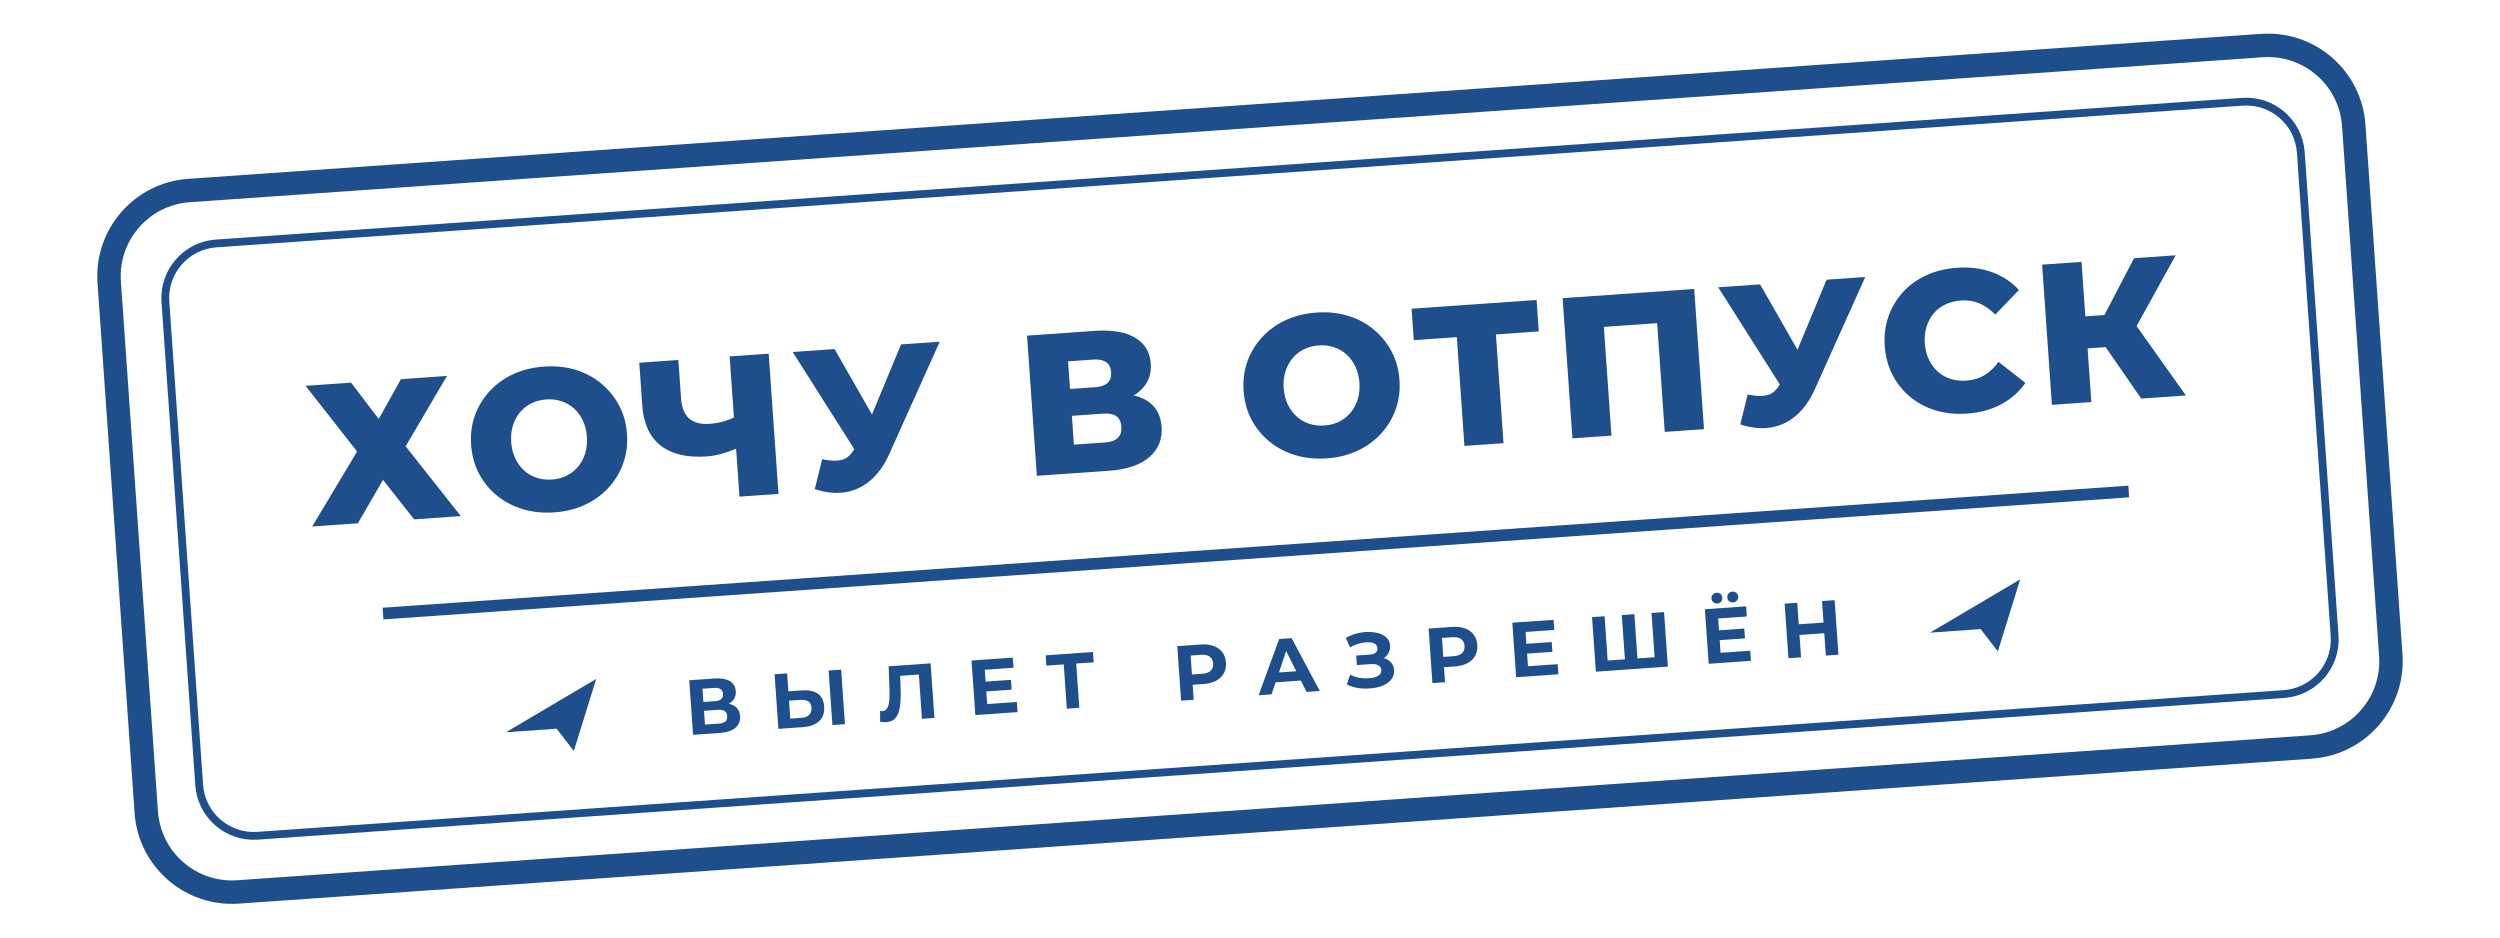
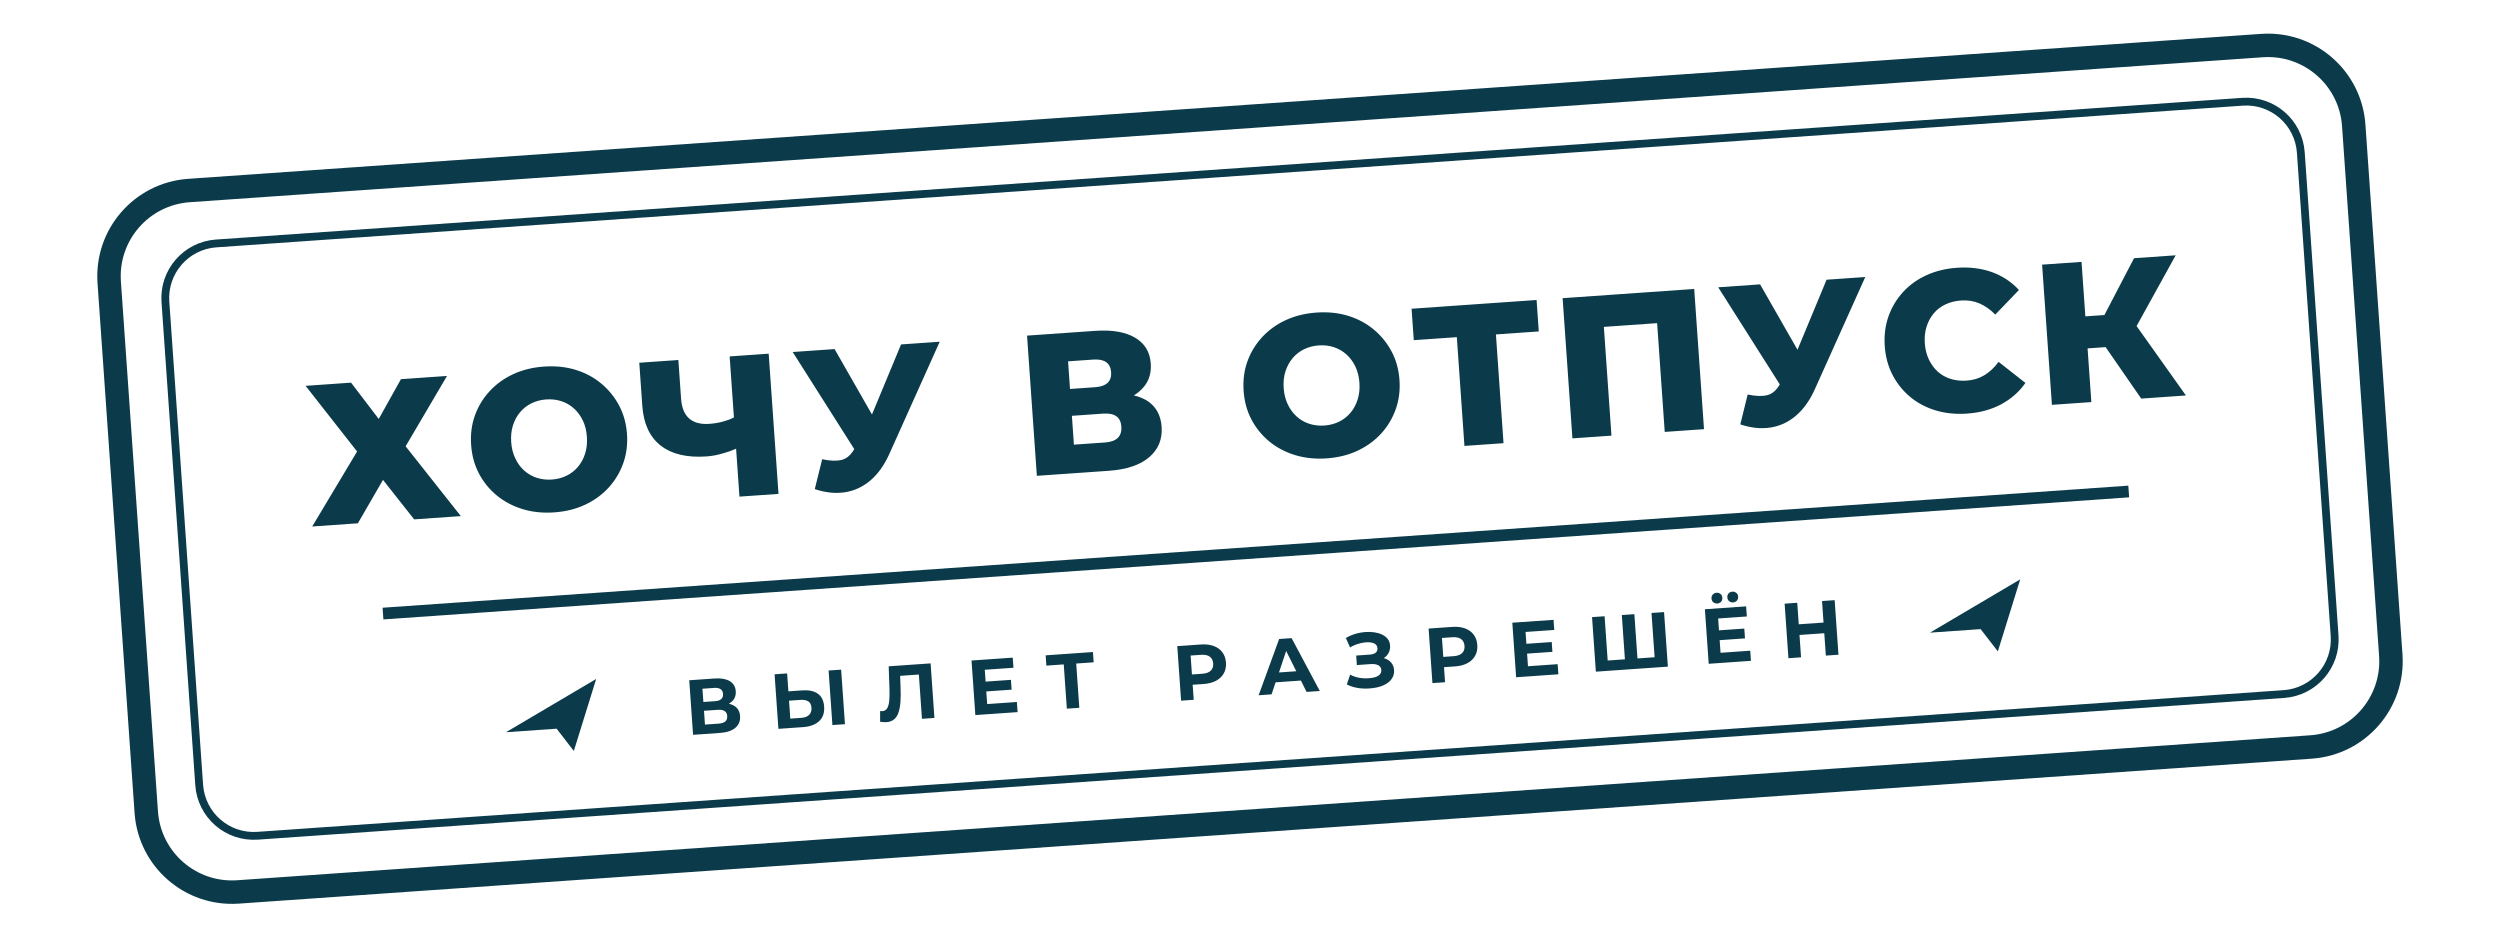
<svg xmlns="http://www.w3.org/2000/svg" viewBox="0 0 640 240" width="640" height="240" role="img" aria-label="Хочу в отпуск — штамп «вылет разрешён»">
-   <g transform="rotate(-4 320 120)" fill="#1f4e8c">
-     <rect x="32" y="30" width="576" height="180" rx="22" fill="none" stroke="#1f4e8c" stroke-width="6" />
-     <rect x="46" y="44" width="548" height="152" rx="14" fill="none" stroke="#1f4e8c" stroke-width="2" />
+   <g transform="rotate(-4 320 120)" fill="#0b3b4a">
+     <rect x="32" y="30" width="576" height="180" rx="22" fill="none" stroke="#0b3b4a" stroke-width="6" />
+     <rect x="46" y="44" width="548" height="152" rx="14" fill="none" stroke="#0b3b4a" stroke-width="2" />
    <path d="M91.2 118L79.48 118L92.28 99.65L80.3 81.96L91.97 81.96L98.39 91.73L104.77 81.96L116.59 81.96L104.77 99.19L117.62 118L105.64 118L98.39 107.36L91.2 118M141.52 118.72L141.52 118.72Q137.2 118.72 133.55 117.33Q129.9 115.94 127.2 113.4Q124.5 110.85 123.01 107.46Q121.52 104.07 121.52 100.01L121.52 100.01Q121.52 95.95 123.01 92.55Q124.5 89.16 127.2 86.62Q129.9 84.07 133.55 82.68Q137.2 81.3 141.52 81.3L141.52 81.3Q145.89 81.3 149.51 82.68Q153.14 84.07 155.81 86.62Q158.48 89.16 160 92.55Q161.52 95.95 161.52 100.01L161.52 100.01Q161.52 104.07 160 107.49Q158.48 110.91 155.81 113.42Q153.14 115.94 149.51 117.33Q145.89 118.72 141.52 118.72M141.52 110.29L141.52 110.29Q143.57 110.29 145.35 109.57Q147.12 108.85 148.43 107.49Q149.74 106.13 150.49 104.22Q151.23 102.32 151.23 100.01L151.23 100.01Q151.23 97.64 150.49 95.77Q149.74 93.89 148.43 92.53Q147.12 91.17 145.35 90.45Q143.57 89.73 141.52 89.73L141.52 89.73Q139.46 89.73 137.69 90.45Q135.92 91.17 134.6 92.53Q133.29 93.89 132.55 95.77Q131.8 97.64 131.8 100.01L131.8 100.01Q131.8 102.32 132.55 104.22Q133.29 106.13 134.6 107.49Q135.92 108.85 137.69 109.57Q139.46 110.29 141.52 110.29M181.46 107.15L181.46 107.15Q173.9 107.15 169.92 103.56Q165.93 99.96 165.93 93.07L165.93 93.07L165.93 82.02L175.96 82.02L175.96 91.94Q175.96 95.43 177.68 97.16Q179.4 98.88 182.74 98.88L182.74 98.88Q184.9 98.88 186.85 98.41L186.85 98.41Q188.04 98.16 189.12 97.69L189.12 97.69L189.12 82.02L199.14 82.02L199.14 118L189.12 118L189.12 105.71Q187.37 106.33 185.77 106.64L185.77 106.64Q183.51 107.15 181.46 107.15M208.49 117.43L208.49 117.43L210.91 109.93Q213.94 110.8 215.89 110.44L215.89 110.44Q217.79 110.13 219.29 107.92L219.29 107.92L205.3 82.02L216.05 82.02L224.43 99.39L233.11 82.02L243.03 82.02L228.13 109.83Q225.92 113.94 222.86 116.2Q219.8 118.46 216.15 118.77Q212.5 119.08 208.49 117.43M283.89 118L265.44 118L265.44 82.02L282.92 82.02Q289.39 82.02 292.97 84.46Q296.54 86.9 296.54 91.37L296.54 91.37Q296.54 95.74 293.2 98.21L293.2 98.21Q292.48 98.77 291.65 99.19L291.65 99.19Q293.4 99.75 294.79 100.68L294.79 100.68Q298.18 103.09 298.18 107.72L298.18 107.72Q298.18 112.45 294.51 115.22Q290.83 118 283.89 118L283.89 118M275.46 103.3L275.46 110.7L283.48 110.7Q285.69 110.7 286.8 109.75Q287.9 108.8 287.9 106.95Q287.9 105.1 286.8 104.2Q285.69 103.3 283.48 103.3L283.48 103.3L275.46 103.3M275.46 89.32L275.46 96.41L281.94 96.41Q284.1 96.41 285.18 95.51Q286.26 94.61 286.26 92.86Q286.26 91.11 285.18 90.22Q284.1 89.32 281.94 89.32L281.94 89.32L275.46 89.32M339.76 118.72L339.76 118.72Q335.44 118.72 331.79 117.33Q328.14 115.94 325.44 113.4Q322.75 110.85 321.25 107.46Q319.76 104.07 319.76 100.01L319.76 100.01Q319.76 95.95 321.25 92.55Q322.75 89.16 325.44 86.62Q328.14 84.07 331.79 82.68Q335.44 81.3 339.76 81.3L339.76 81.3Q344.13 81.3 347.75 82.68Q351.38 84.07 354.05 86.62Q356.72 89.16 358.24 92.55Q359.76 95.95 359.76 100.01L359.76 100.01Q359.76 104.07 358.24 107.49Q356.72 110.91 354.05 113.42Q351.38 115.94 347.75 117.33Q344.13 118.72 339.76 118.72M339.76 110.29L339.76 110.29Q341.82 110.29 343.59 109.57Q345.36 108.85 346.67 107.49Q347.99 106.13 348.73 104.22Q349.48 102.32 349.48 100.01L349.48 100.01Q349.48 97.64 348.73 95.77Q347.99 93.89 346.67 92.53Q345.36 91.17 343.59 90.45Q341.82 89.73 339.76 89.73L339.76 89.73Q337.7 89.73 335.93 90.45Q334.16 91.17 332.85 92.53Q331.54 93.89 330.79 95.77Q330.04 97.64 330.04 100.01L330.04 100.01Q330.04 102.32 330.79 104.22Q331.54 106.13 332.85 107.49Q334.16 108.85 335.93 109.57Q337.7 110.29 339.76 110.29M385.2 118L375.17 118L375.17 90.09L364.12 90.09L364.12 82.02L396.2 82.02L396.2 90.09L385.2 90.09L385.2 118M412.9 118L402.88 118L402.88 82.02L436.65 82.02L436.65 118L426.57 118L426.57 90.09L412.9 90.09L412.9 118M446 117.43L446 117.43L448.42 109.93Q451.45 110.8 453.4 110.44L453.4 110.44Q455.31 110.13 456.8 107.92L456.8 107.92L442.81 82.02L453.56 82.02L461.94 99.39L470.62 82.02L480.55 82.02L465.64 109.83Q463.43 113.94 460.37 116.2Q457.31 118.46 453.66 118.77Q450.01 119.08 446 117.43M504.08 118.72L504.08 118.72Q499.82 118.72 496.19 117.36Q492.57 116 489.92 113.48Q487.27 110.96 485.78 107.54Q484.29 104.12 484.29 100.01L484.29 100.01Q484.29 95.9 485.78 92.48Q487.27 89.06 489.92 86.54Q492.57 84.02 496.19 82.66Q499.82 81.3 504.08 81.3L504.08 81.3Q509.07 81.3 513 83.04Q516.94 84.79 519.56 88.08L519.56 88.08L513.08 93.94Q511.33 91.89 509.25 90.81Q507.17 89.73 504.6 89.73L504.6 89.73Q502.39 89.73 500.54 90.45Q498.69 91.17 497.38 92.53Q496.07 93.89 495.32 95.79Q494.57 97.69 494.57 100.01L494.57 100.01Q494.57 102.32 495.32 104.22Q496.07 106.13 497.38 107.49Q498.69 108.85 500.54 109.57Q502.39 110.29 504.6 110.29L504.6 110.29Q507.17 110.29 509.25 109.21Q511.33 108.13 513.08 106.07L513.08 106.07L519.56 111.93Q516.94 115.17 513 116.95Q509.07 118.72 504.08 118.72M560.32 118L548.85 118L540.68 104.22L536.05 104.22L536.05 118L525.93 118L525.93 82.02L536.05 82.02L536.05 96L540.94 96L549.52 82.02L560.21 82.02L548.96 99.39L560.32 118" />
    <rect x="96" y="140" width="448" height="3" />
    <path d="M179.92 178L173.02 178L173.02 164L179.54 164Q181.98 164 183.34 164.94Q184.7 165.88 184.7 167.62L184.7 167.62Q184.7 169.34 183.42 170.28L183.42 170.28Q183.1 170.52 182.74 170.7L182.74 170.7Q183.5 170.94 184.06 171.34L184.06 171.34Q185.36 172.28 185.36 174.06L185.36 174.06Q185.36 175.9 183.97 176.95Q182.58 178 179.92 178L179.92 178M176.24 172.06L176.24 175.6L179.8 175.6Q180.92 175.6 181.5 175.16Q182.08 174.72 182.08 173.8L182.08 173.8Q182.08 172.92 181.5 172.49Q180.92 172.06 179.8 172.06L179.8 172.06L176.24 172.06M176.24 166.4L176.24 169.8L179.26 169.8Q180.32 169.8 180.86 169.37Q181.4 168.94 181.4 168.1Q181.4 167.26 180.86 166.83Q180.32 166.4 179.26 166.4L179.26 166.4L176.24 166.4M201.24 178L194.92 178L194.92 164L198.14 164L198.14 168.6L201.7 168.6Q204.24 168.6 205.62 169.73Q207 170.86 207 173.12L207 173.12Q207 175.52 205.47 176.76Q203.94 178 201.24 178L201.24 178M198.14 171L198.14 175.6L201.06 175.6Q202.3 175.6 203.02 174.98Q203.74 174.36 203.74 173.18L203.74 173.18Q203.74 172.02 203.03 171.51Q202.32 171 201.06 171L201.06 171L198.14 171M212 178L208.78 178L208.78 164L212 164L212 178M222.62 178.22L222.62 178.22Q222.26 178.22 221.87 178.16Q221.48 178.1 221.02 178L221.02 178L221.22 175.26Q221.5 175.34 221.8 175.34L221.8 175.34Q222.62 175.34 223.08 174.67Q223.54 174 223.74 172.74Q223.94 171.48 224 169.68L224 169.68L224.2 164L234.96 164L234.96 178L231.76 178L231.76 166.64L226.96 166.64L226.86 169.56Q226.8 171.62 226.58 173.22Q226.36 174.82 225.9 175.94Q225.44 177.06 224.64 177.64Q223.84 178.22 222.62 178.22M256.3 178L245.46 178L245.46 164L256.04 164L256.04 166.6L248.68 166.6L248.68 169.64L255.18 169.64L255.18 172.16L248.68 172.16L248.68 175.4L256.3 175.4L256.3 178M272.14 178L268.94 178L268.94 166.64L264.48 166.64L264.48 164L276.62 164L276.62 166.64L272.14 166.64L272.14 178M301.5 178L298.26 178L298.26 164L304.32 164Q306.2 164 307.56 164.61Q308.92 165.22 309.66 166.36Q310.4 167.5 310.4 169.08L310.4 169.08Q310.4 170.64 309.66 171.78Q308.92 172.92 307.56 173.53Q306.2 174.14 304.32 174.14L304.32 174.14L301.5 174.14L301.5 178M301.5 166.64L301.5 171.5L304.14 171.5Q305.64 171.5 306.38 170.86Q307.12 170.22 307.12 169.08L307.12 169.08Q307.12 167.92 306.38 167.28Q305.64 166.64 304.14 166.64L304.14 166.64L301.5 166.64M321.48 178L318.16 178L324.4 164L327.6 164L333.86 178L330.46 178L329.22 175L322.72 175L321.48 178M323.76 172.54L328.2 172.54L325.98 167.18L323.76 172.54M346.58 178.24L346.58 178.24Q344.84 178.24 343.37 177.85Q341.9 177.46 340.88 176.8L340.88 176.8L341.9 174.36Q342.84 174.98 344.04 175.3Q345.24 175.62 346.6 175.62L346.6 175.62Q348.32 175.62 349.13 175.12Q349.94 174.62 349.94 173.76L349.94 173.76Q349.94 173.2 349.64 172.82Q349.34 172.44 348.77 172.24Q348.2 172.04 347.4 172.04L347.4 172.04L343.78 172.04L343.78 169.6L347.2 169.6Q348.28 169.6 348.81 169.22Q349.34 168.84 349.34 168.14L349.34 168.14Q349.34 167.5 348.97 167.12Q348.6 166.74 347.98 166.57Q347.36 166.4 346.6 166.4L346.6 166.4Q345.88 166.4 345.1 166.53Q344.32 166.66 343.62 166.89Q342.92 167.12 342.36 167.42L342.36 167.42L341.46 164.94Q342.52 164.38 343.86 164.07Q345.2 163.76 346.58 163.76L346.58 163.76Q347.74 163.76 348.82 163.99Q349.9 164.22 350.76 164.7Q351.62 165.18 352.12 165.91Q352.62 166.64 352.62 167.66L352.62 167.66Q352.62 168.58 352.18 169.38Q351.74 170.18 350.9 170.68L350.9 170.68Q350.84 170.72 350.78 170.76L350.78 170.76Q350.96 170.82 351.16 170.9L351.16 170.9Q352.1 171.32 352.65 172.11Q353.2 172.9 353.2 174L353.2 174Q353.2 175.24 352.43 176.2Q351.66 177.16 350.19 177.7Q348.72 178.24 346.58 178.24M366 178L362.76 178L362.76 164L368.82 164Q370.7 164 372.06 164.61Q373.42 165.22 374.16 166.36Q374.9 167.5 374.9 169.08L374.9 169.08Q374.9 170.64 374.16 171.78Q373.42 172.92 372.06 173.53Q370.7 174.14 368.82 174.14L368.82 174.14L366 174.14L366 178M366 166.64L366 171.5L368.64 171.5Q370.14 171.5 370.88 170.86Q371.62 170.22 371.62 169.08L371.62 169.08Q371.62 167.92 370.88 167.28Q370.14 166.64 368.64 166.64L368.64 166.64L366 166.64M395.08 178L384.24 178L384.24 164L394.82 164L394.82 166.6L387.46 166.6L387.46 169.64L393.96 169.64L393.96 172.16L387.46 172.16L387.46 175.4L395.08 175.4L395.08 178M423.18 178L404.7 178L404.7 164L407.92 164L407.92 175.36L412.34 175.36L412.34 164L415.56 164L415.56 175.36L419.96 175.36L419.96 164L423.18 164L423.18 178M444.5 178L433.66 178L433.66 164L444.24 164L444.24 166.6L436.88 166.6L436.88 169.64L443.38 169.64L443.38 172.16L436.88 172.16L436.88 175.4L444.5 175.4L444.5 178M440.98 162.76L440.98 162.76Q440.4 162.76 440 162.38Q439.6 162 439.6 161.38L439.6 161.38Q439.6 160.76 440 160.38Q440.4 160 440.98 160L440.98 160Q441.56 160 441.97 160.38Q442.38 160.76 442.38 161.38L442.38 161.38Q442.38 162 441.97 162.38Q441.56 162.76 440.98 162.76M436.94 162.76L436.94 162.76Q436.36 162.76 435.95 162.38Q435.54 162 435.54 161.38L435.54 161.38Q435.54 160.76 435.95 160.38Q436.36 160 436.94 160L436.94 160Q437.52 160 437.92 160.38Q438.32 160.76 438.32 161.38L438.32 161.38Q438.32 162 437.92 162.38Q437.52 162.76 436.94 162.76M466.96 178L463.72 178L463.72 172.26L457.36 172.26L457.36 178L454.12 178L454.12 164L457.36 164L457.36 169.52L463.72 169.52L463.72 164L466.96 164L466.96 178" />
    <path transform="translate(137.28 170)" d="M-12 4L12 -8L5 10L1 4Z" />
    <path transform="translate(502.72 170)" d="M-12 4L12 -8L5 10L1 4Z" />
  </g>
</svg>
